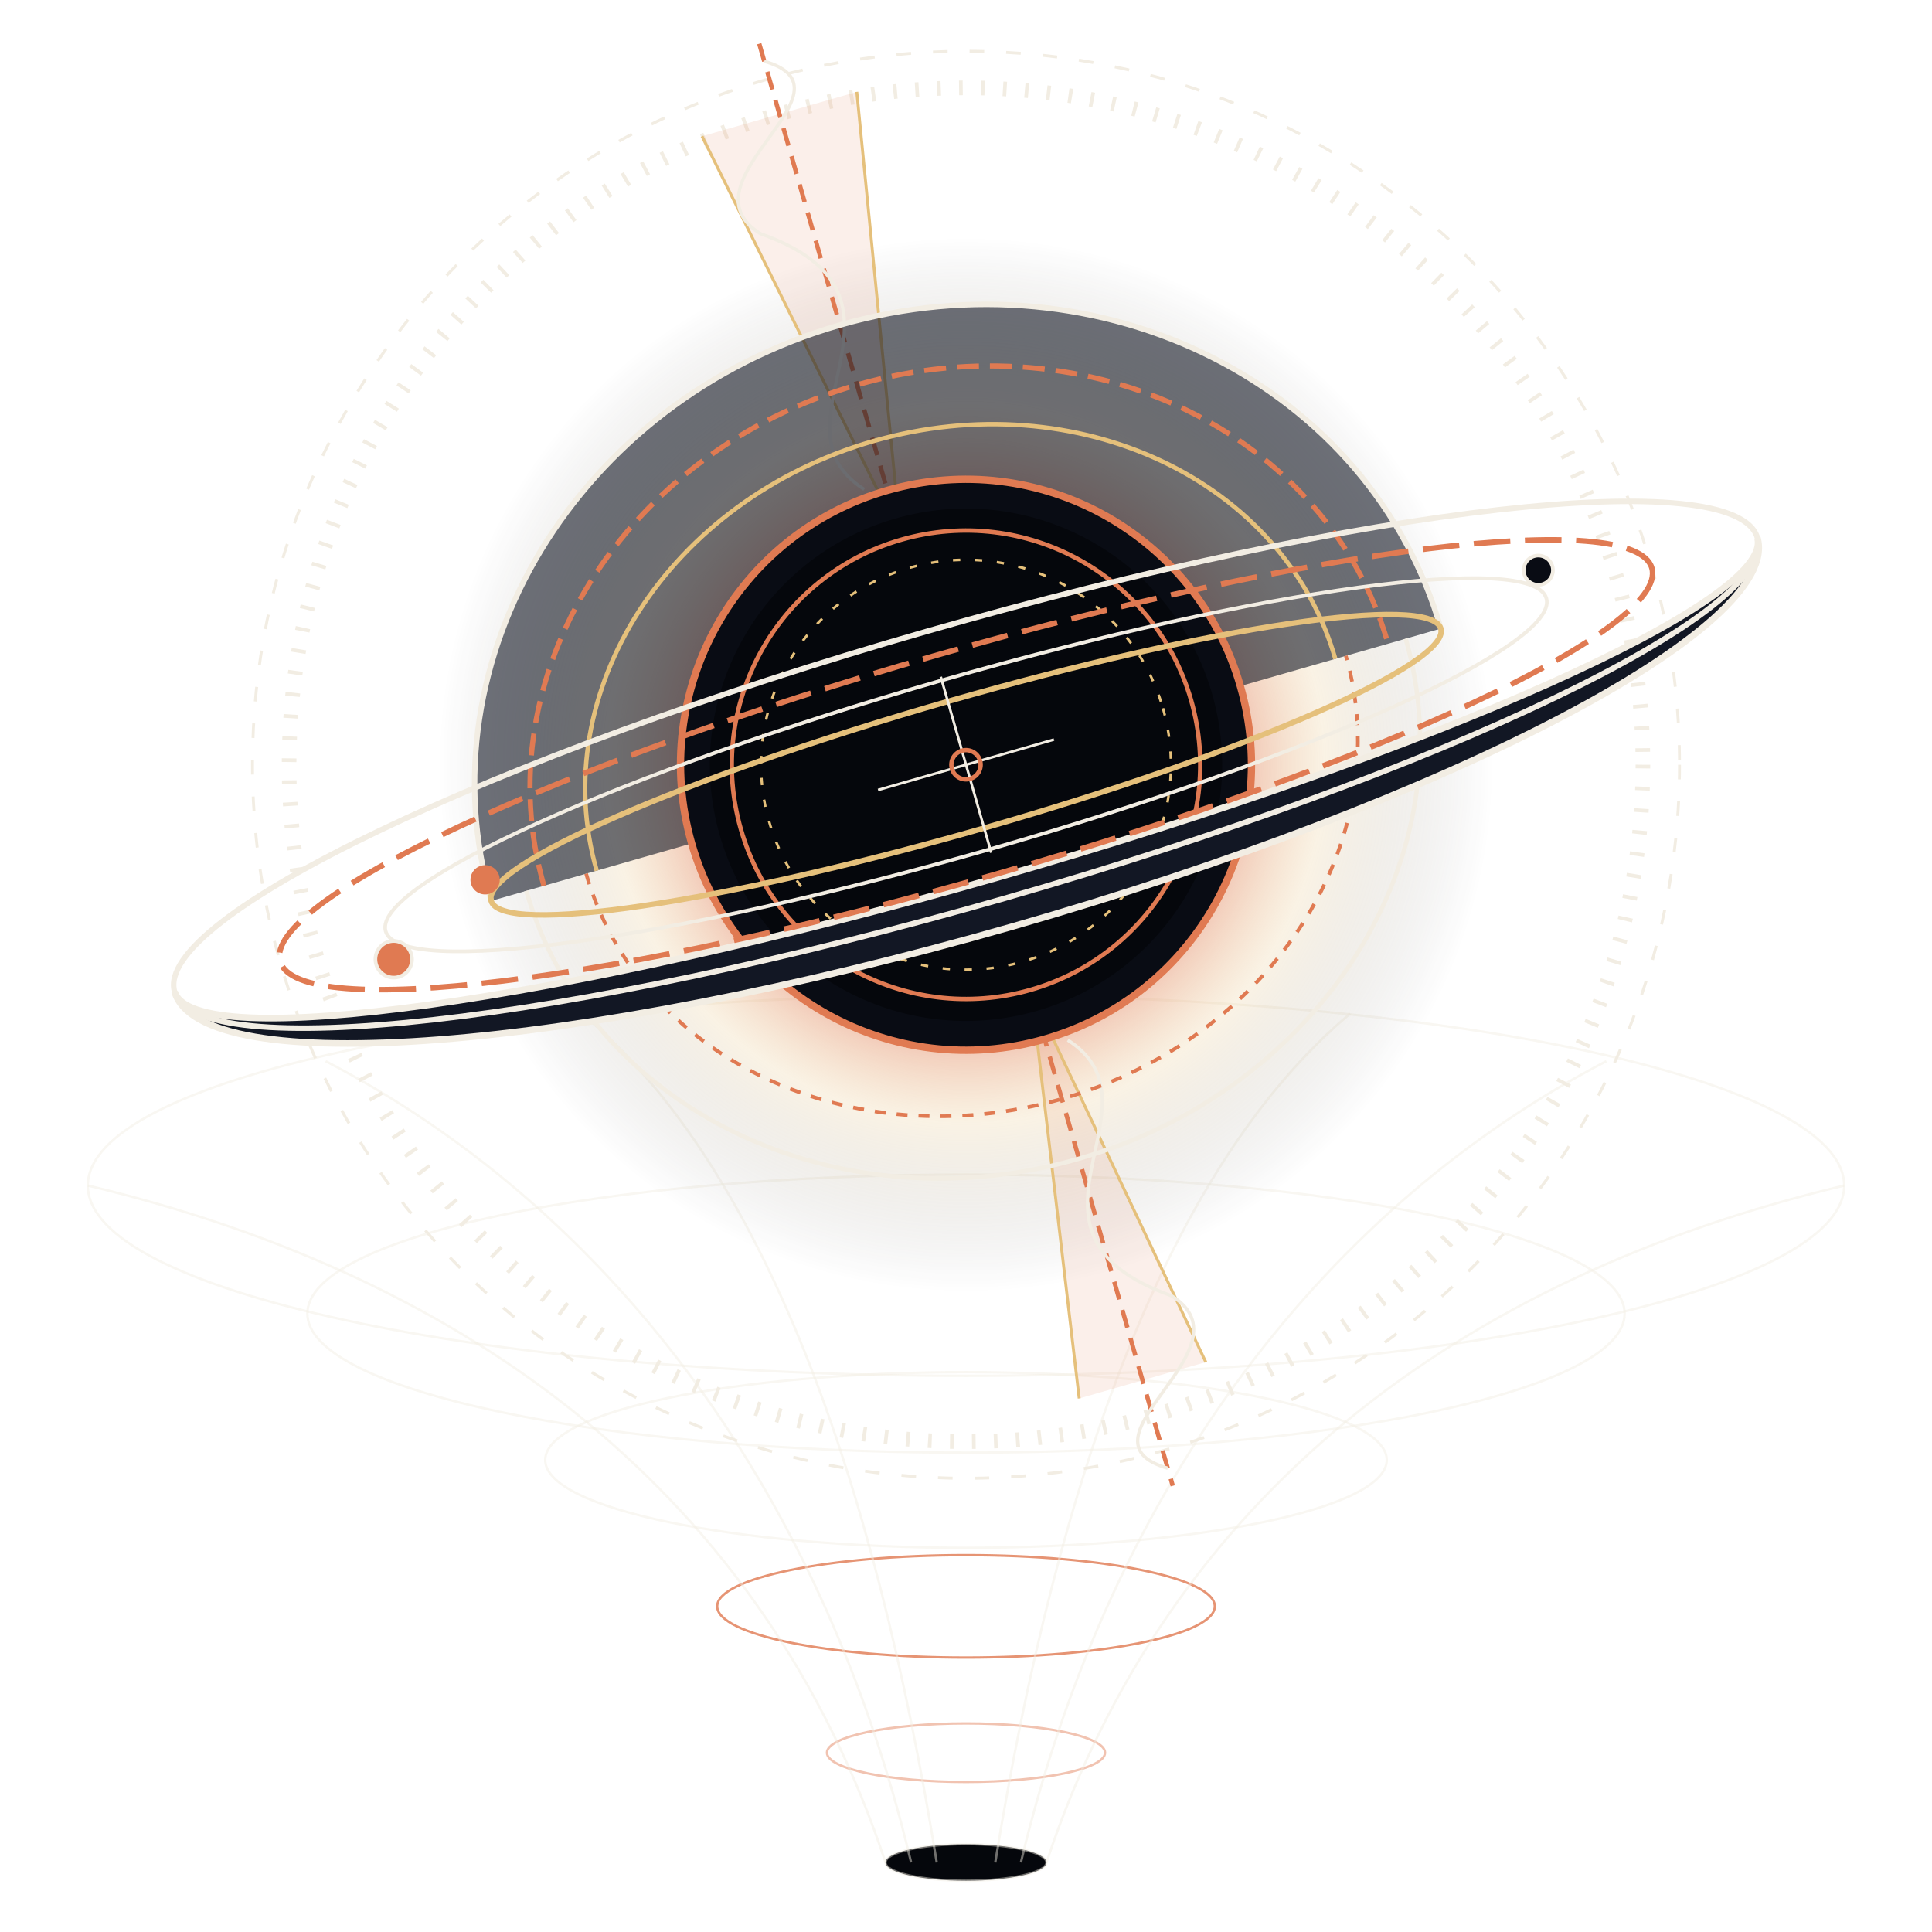
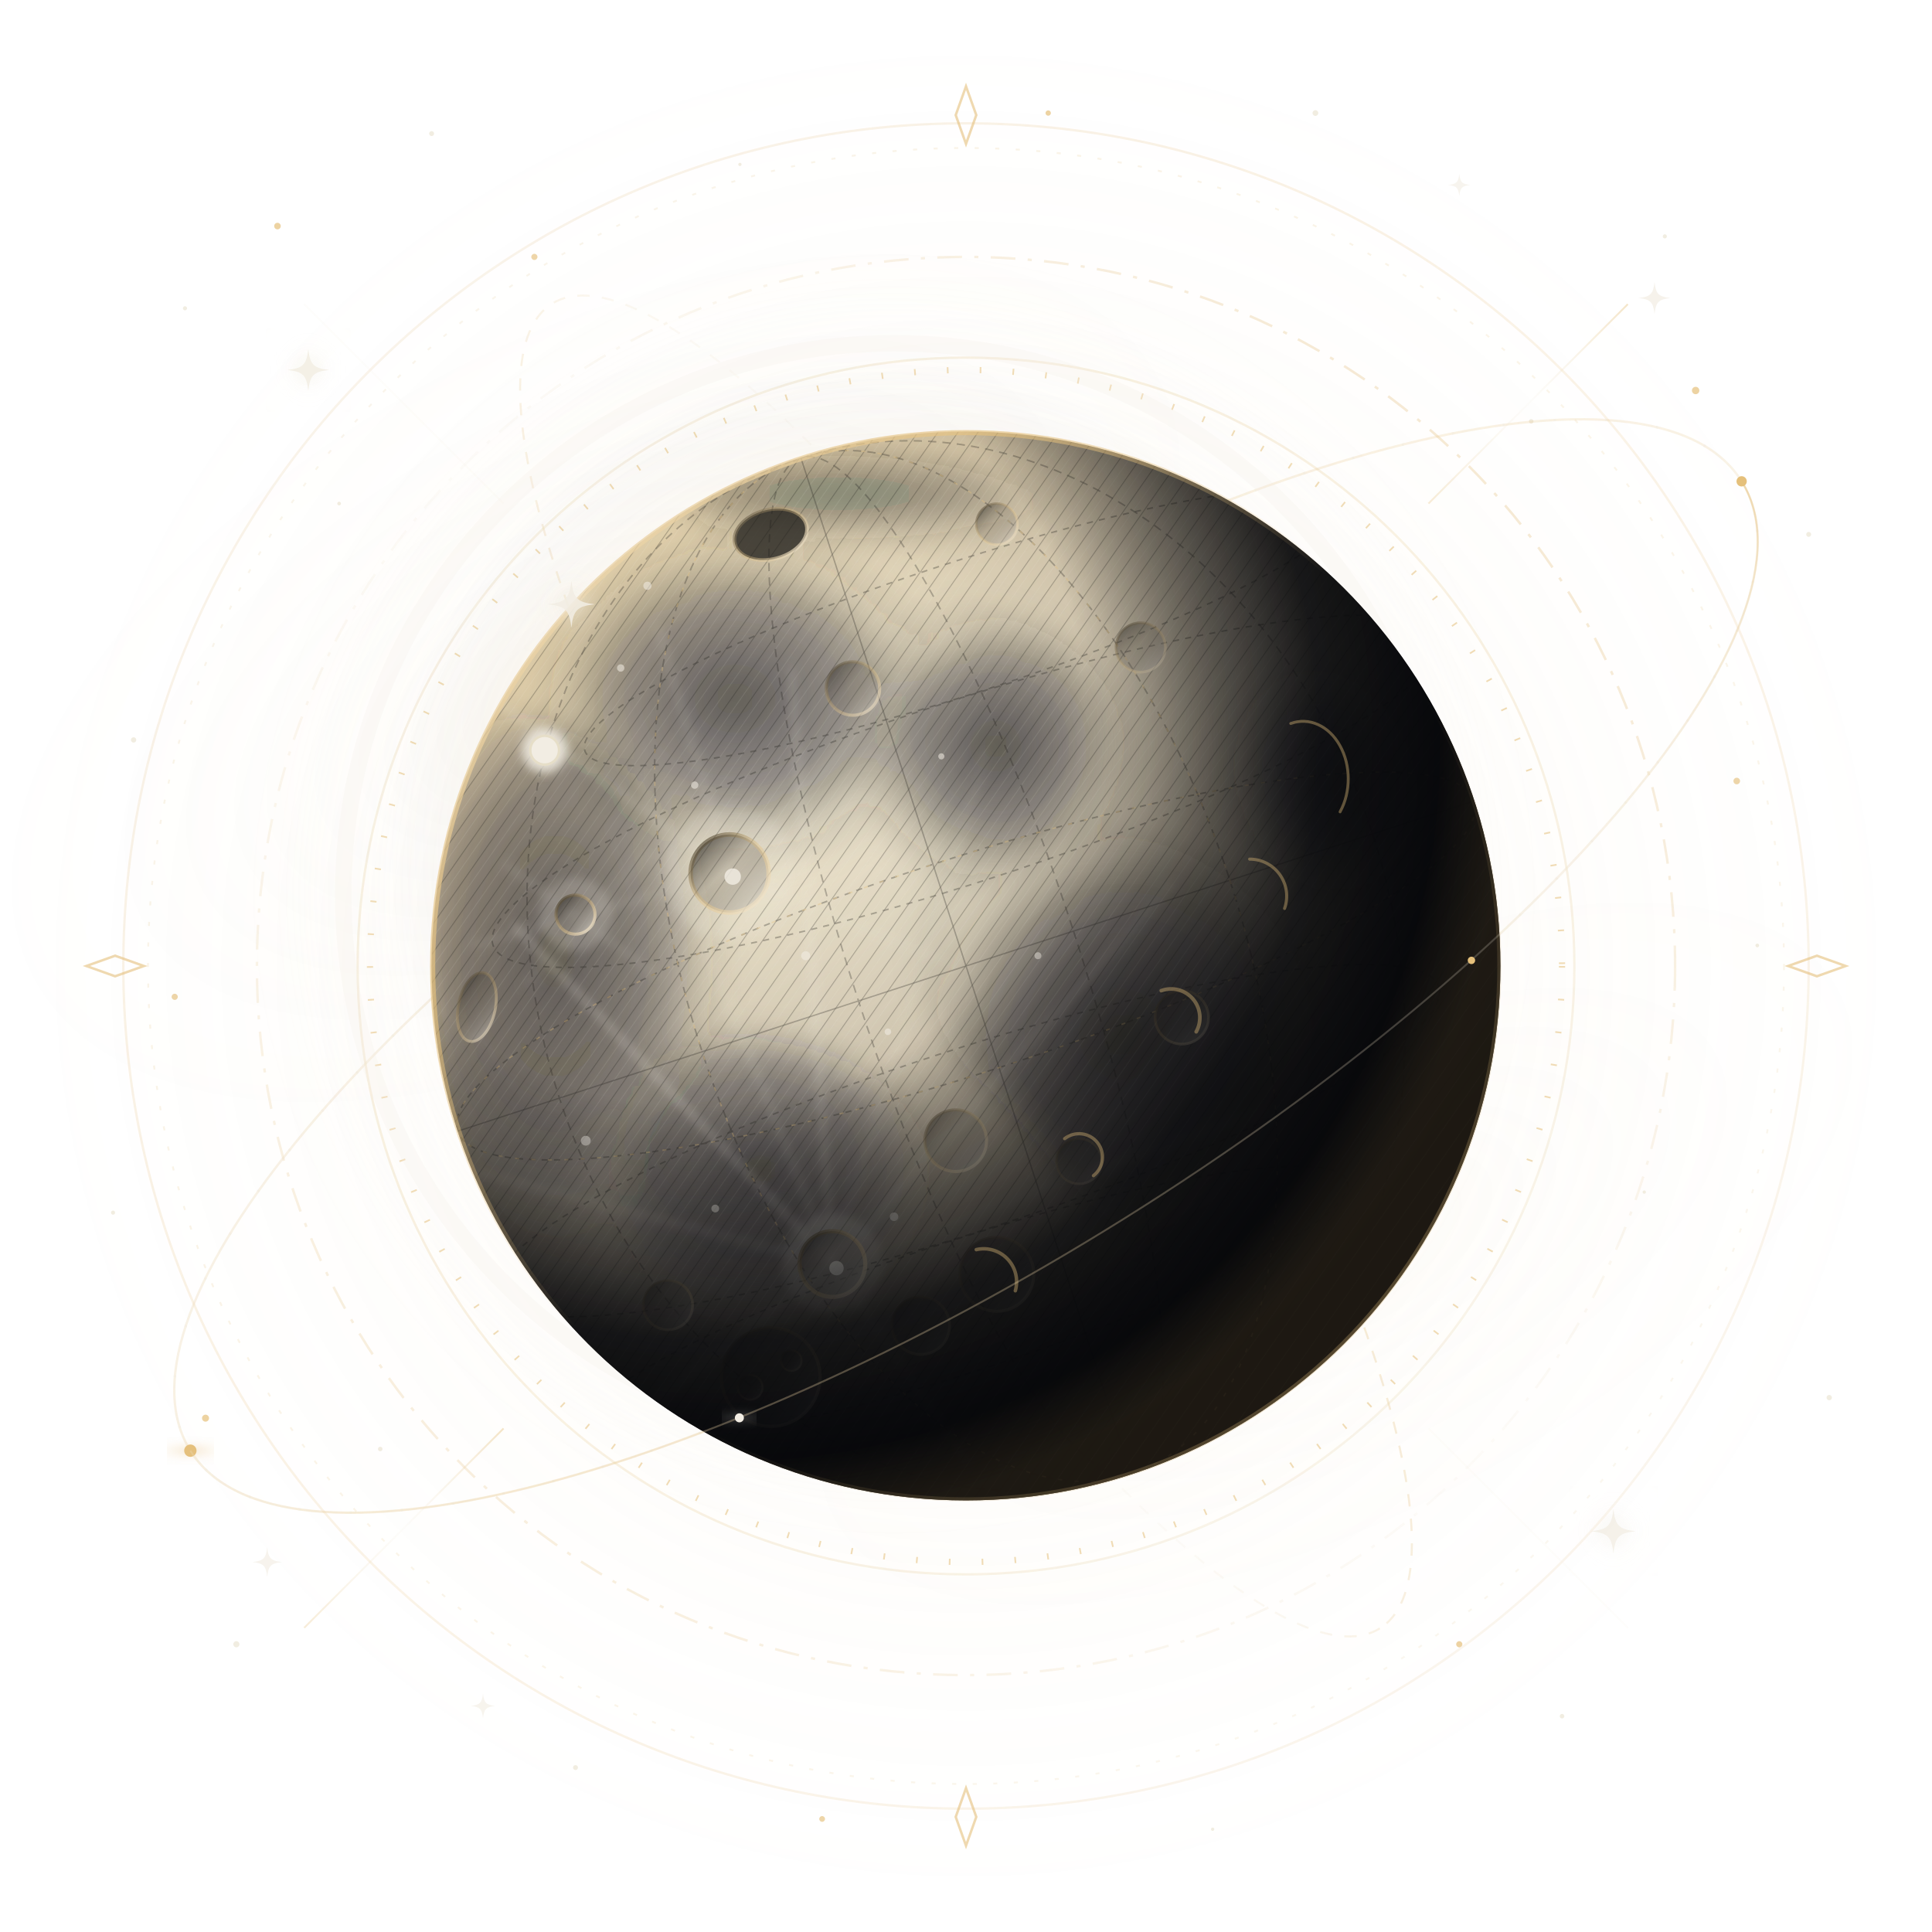
- <svg xmlns="http://www.w3.org/2000/svg" viewBox="36 36 528 528" width="100%" height="100%">
+ <svg xmlns="http://www.w3.org/2000/svg" viewBox="30 30 940 940" width="1000" height="1000">
  <defs>
-     <radialGradient id="photon-glow" cx="50%" cy="50%" r="50%">
-       <stop offset="40%" stop-color="#05070C" stop-opacity="0" />
-       <stop offset="52%" stop-color="#E07A52" stop-opacity="0.45" />
-       <stop offset="68%" stop-color="#E5C07B" stop-opacity="0.2" />
-       <stop offset="100%" stop-color="#090C14" stop-opacity="0" />
-     </radialGradient>
+     <radialGradient id="corona-outer" cx="50%" cy="50%" r="50%">
+       <stop offset="0%" stop-color="#E5C07B" stop-opacity="0.18" />
+       <stop offset="38%" stop-color="#F2EDE3" stop-opacity="0.07" />
+       <stop offset="70%" stop-color="#E5C07B" stop-opacity="0.02" />
+       <stop offset="100%" stop-color="#E5C07B" stop-opacity="0" />
+     </radialGradient>
+     <radialGradient id="corona-inner" cx="46%" cy="44%" r="36%">
+       <stop offset="0%" stop-color="#F2EDE3" stop-opacity="0.42" />
+       <stop offset="55%" stop-color="#E5C07B" stop-opacity="0.18" />
+       <stop offset="80%" stop-color="#C8A96E" stop-opacity="0.05" />
+       <stop offset="100%" stop-color="#06070A" stop-opacity="0" />
+     </radialGradient>
+     <radialGradient id="lunar-surface" cx="34%" cy="32%" r="68%" fx="28%" fy="26%">
+       <stop offset="0%" stop-color="#F2EDE3" />
+       <stop offset="22%" stop-color="#E6DEC8" />
+       <stop offset="48%" stop-color="#C9BEA7" />
+       <stop offset="74%" stop-color="#7E7566" />
+       <stop offset="90%" stop-color="#3A3631" />
+       <stop offset="100%" stop-color="#171615" />
+     </radialGradient>
+     <linearGradient id="warm-albedo" x1="15%" y1="15%" x2="85%" y2="85%">
+       <stop offset="0%" stop-color="#E5C07B" stop-opacity="0.32" />
+       <stop offset="48%" stop-color="#F2EDE3" stop-opacity="0.12" />
+       <stop offset="100%" stop-color="#8A6D3B" stop-opacity="0.24" />
+     </linearGradient>
+     <radialGradient id="mare-dark" cx="45%" cy="45%" r="55%">
+       <stop offset="0%" stop-color="#0D1018" stop-opacity="0.62" />
+       <stop offset="65%" stop-color="#151924" stop-opacity="0.40" />
+       <stop offset="100%" stop-color="#4A453D" stop-opacity="0" />
+     </radialGradient>
+     <radialGradient id="mare-deep" cx="50%" cy="50%" r="50%">
+       <stop offset="0%" stop-color="#0D1018" stop-opacity="0.68" />
+       <stop offset="70%" stop-color="#151924" stop-opacity="0.36" />
+       <stop offset="100%" stop-color="#3A3631" stop-opacity="0" />
+     </radialGradient>
+     <radialGradient id="terminator-shadow" cx="28%" cy="30%" r="72%" fx="22%" fy="24%">
+       <stop offset="0%" stop-color="#06070A" stop-opacity="0" />
+       <stop offset="50%" stop-color="#06070A" stop-opacity="0" />
+       <stop offset="66%" stop-color="#06070A" stop-opacity="0.52" />
+       <stop offset="78%" stop-color="#06070A" stop-opacity="0.86" />
+       <stop offset="92%" stop-color="#040508" stop-opacity="0.95" />
+       <stop offset="100%" stop-color="#1A1610" stop-opacity="0.88" />
+     </radialGradient>
+     <linearGradient id="sunlit-limb" x1="0%" y1="0%" x2="75%" y2="75%">
+       <stop offset="0%" stop-color="#F2EDE3" stop-opacity="0.95" />
+       <stop offset="35%" stop-color="#E5C07B" stop-opacity="0.65" />
+       <stop offset="65%" stop-color="#E5C07B" stop-opacity="0" />
+     </linearGradient>
+     <linearGradient id="earthshine-limb" x1="100%" y1="100%" x2="25%" y2="25%">
+       <stop offset="0%" stop-color="#E5C07B" stop-opacity="0.55" />
+       <stop offset="28%" stop-color="#C8A96E" stop-opacity="0.22" />
+       <stop offset="55%" stop-color="#C8A96E" stop-opacity="0" />
+     </linearGradient>
+     <linearGradient id="crater-pit" x1="0%" y1="0%" x2="100%" y2="100%">
+       <stop offset="0%" stop-color="#141311" stop-opacity="0.78" />
+       <stop offset="45%" stop-color="#575046" stop-opacity="0.25" />
+       <stop offset="100%" stop-color="#F2EDE3" stop-opacity="0.75" />
+     </linearGradient>
+     <linearGradient id="crater-rim-light" x1="100%" y1="100%" x2="0%" y2="0%">
+       <stop offset="0%" stop-color="#F2EDE3" stop-opacity="0.9" />
+       <stop offset="50%" stop-color="#E5C07B" stop-opacity="0.35" />
+       <stop offset="100%" stop-color="#1E1D1A" stop-opacity="0.7" />
+     </linearGradient>
+     <linearGradient id="ring-cyan" x1="0%" y1="0%" x2="100%" y2="100%">
+       <stop offset="0%" stop-color="#F2EDE3" stop-opacity="0.78" />
+       <stop offset="50%" stop-color="#E5C07B" stop-opacity="0.32" />
+       <stop offset="100%" stop-color="#F2EDE3" stop-opacity="0.62" />
+     </linearGradient>
+     <linearGradient id="ring-gold" x1="100%" y1="0%" x2="0%" y2="100%">
+       <stop offset="0%" stop-color="#E5C07B" stop-opacity="0.85" />
+       <stop offset="50%" stop-color="#F2EDE3" stop-opacity="0.28" />
+       <stop offset="100%" stop-color="#E5C07B" stop-opacity="0.62" />
+     </linearGradient>
+     <filter id="glow-soft" x="-30%" y="-30%" width="160%" height="160%">
+       <feGaussianBlur stdDeviation="18" result="blur" />
+       <feComposite in="SourceGraphic" in2="blur" operator="over" />
+     </filter>
+     <filter id="glow-intense" x="-50%" y="-50%" width="200%" height="200%">
+       <feGaussianBlur stdDeviation="6" result="blur1" />
+       <feGaussianBlur stdDeviation="24" result="blur2" />
+       <feMerge>
+         <feMergeNode in="blur2" />
+         <feMergeNode in="blur1" />
+         <feMergeNode in="SourceGraphic" />
+       </feMerge>
+     </filter>
+     <filter id="mare-blur" x="-20%" y="-20%" width="140%" height="140%">
+       <feGaussianBlur stdDeviation="8" />
+     </filter>
+     <filter id="ray-blur" x="-20%" y="-20%" width="140%" height="140%">
+       <feGaussianBlur stdDeviation="2.5" />
+     </filter>
+     <clipPath id="moon-clip">
+       <circle cx="500" cy="500" r="260" />
+     </clipPath>
+     <g id="star-sparkle">
+       <path d="M 0,-12 C 1,-3 3,-1 12,0 C 3,1 1,3 0,12 C -1,3 -3,1 -12,0 C -3,-1 -1,-3 0,-12 Z" fill="#F2EDE3" />
+       <circle cx="0" cy="0" r="2" fill="#F2EDE3" />
+     </g>
+     <pattern id="obs-copper-hatch" width="8" height="8" patternUnits="userSpaceOnUse" patternTransform="rotate(35)">
+       <line x1="0" y1="0" x2="0" y2="8" stroke="#1E1D1A" stroke-width="0.9" stroke-opacity="0.42" />
+       <line x1="4" y1="0" x2="4" y2="8" stroke="#F2EDE3" stroke-width="0.45" stroke-opacity="0.16" />
+     </pattern>
+     <pattern id="obs-terminator-hatch" width="6" height="6" patternUnits="userSpaceOnUse" patternTransform="rotate(-42)">
+       <line x1="0" y1="0" x2="0" y2="6" stroke="#E5C07B" stroke-width="0.55" stroke-opacity="0.22" />
+     </pattern>
  </defs>
-   <g stroke="#F2EDE3" stroke-width="0.65" stroke-opacity="0.45" fill="none">
-     <ellipse cx="300" cy="360" rx="240" ry="52" />
-     <ellipse cx="300" cy="395" rx="180" ry="38" />
-     <ellipse cx="300" cy="435" rx="115" ry="24" />
-     <ellipse cx="300" cy="475" rx="68" ry="14" stroke="#E07A52" stroke-opacity="0.8" />
-     <ellipse cx="300" cy="515" rx="38" ry="8" stroke="#E07A52" />
-     <ellipse cx="300" cy="545" rx="22" ry="5" fill="#05070C" />
-     <path d="M 60 360 C 165 385, 245 445, 278 545" />
-     <path d="M 125 326 C 200 365, 260 440, 285 545" />
-     <path d="M 195 313 C 245 355, 275 440, 292 545" />
-     <path d="M 540 360 C 435 385, 355 445, 322 545" />
-     <path d="M 475 326 C 400 365, 340 440, 315 545" />
-     <path d="M 405 313 C 355 355, 325 440, 308 545" />
-   </g>
-   <g transform="translate(300, 245)" fill="none" stroke="#F2EDE3">
-     <circle cx="0" cy="0" r="195" stroke-width="0.8" stroke-dasharray="4 6" />
-     <circle cx="0" cy="0" r="185" stroke-width="4" stroke-dasharray="1 5" />
-     <circle cx="0" cy="0" r="145" fill="url(#photon-glow)" stroke="none" />
-   </g>
-   <g transform="translate(300, 245) rotate(-16)">
-     <line x1="0" y1="-205" x2="0" y2="205" stroke="#E07A52" stroke-width="1.2" stroke-dasharray="5 3" />
-     <path d="M -22 -185 L 0 -65 L 22 -185" fill="#E07A52" fill-opacity="0.12" stroke="#E5C07B" stroke-width="0.8" />
-     <path d="M -18 175 L 0 65 L 18 175" fill="#E07A52" fill-opacity="0.12" stroke="#E5C07B" stroke-width="0.8" />
-     <path d="M -6 -80 C -28 -105, 28 -125, -14 -155 C -32 -175, 24 -185, 0 -200" fill="none" stroke="#F2EDE3" stroke-width="0.9" />
-     <path d="M 6 80 C 28 105, -28 125, 14 155 C 32 175, -24 185, 0 200" fill="none" stroke="#F2EDE3" stroke-width="0.9" />
-     <path d="M -135 0 A 135 125 0 0 1 135 0" fill="#121724" fill-opacity="0.6" stroke="#F2EDE3" stroke-width="1.5" />
-     <path d="M -120 0 A 120 108 0 0 1 120 0" fill="none" stroke="#E07A52" stroke-width="1.4" stroke-dasharray="6 3" />
-     <path d="M -105 0 A 105 92 0 0 1 105 0" fill="none" stroke="#E5C07B" stroke-width="1.2" />
-     <path d="M -125 0 A 125 112 0 0 0 125 0" fill="none" stroke="#F2EDE3" stroke-width="1.2" />
-     <path d="M -108 0 A 108 95 0 0 0 108 0" fill="none" stroke="#E07A52" stroke-width="1" stroke-dasharray="3 3" />
-     <circle cx="0" cy="0" r="78" fill="#090C14" stroke="#E07A52" stroke-width="2" />
-     <circle cx="0" cy="0" r="70" fill="#05070C" />
-     <circle cx="0" cy="0" r="64" fill="none" stroke="#E07A52" stroke-width="1.2" />
-     <circle cx="0" cy="0" r="56" fill="none" stroke="#E5C07B" stroke-width="0.7" stroke-dasharray="2 4" />
-     <path d="M -225 0 A 225 46 0 0 0 225 0 A 225 32 0 0 1 -225 0 Z" fill="#121724" stroke="#F2EDE3" stroke-width="1.8" />
-     <ellipse cx="0" cy="0" rx="225" ry="38" fill="none" stroke="#F2EDE3" stroke-width="1.5" />
-     <ellipse cx="0" cy="0" rx="195" ry="31" fill="none" stroke="#E07A52" stroke-width="1.5" stroke-dasharray="10 4" />
-     <ellipse cx="0" cy="0" rx="165" ry="24" fill="none" stroke="#F2EDE3" stroke-width="1" />
-     <ellipse cx="0" cy="0" rx="135" ry="18" fill="none" stroke="#E5C07B" stroke-width="1.5" />
-     <circle cx="-165" cy="8" r="5" fill="#E07A52" stroke="#F2EDE3" stroke-width="1" />
-     <circle cx="-135" cy="-6" r="4" fill="#E07A52" />
-     <circle cx="165" cy="-8" r="4" fill="#090C14" stroke="#F2EDE3" stroke-width="1" />
-     <line x1="-25" y1="0" x2="25" y2="0" stroke="#F2EDE3" stroke-width="0.7" />
-     <line x1="0" y1="-25" x2="0" y2="25" stroke="#F2EDE3" stroke-width="0.7" />
-     <circle cx="0" cy="0" r="4" fill="none" stroke="#E07A52" stroke-width="1.2" />
+   <g id="background">
+     <ellipse cx="320" cy="360" rx="340" ry="180" transform="rotate(-28 320 360)" fill="url(#corona-outer)" opacity="0.35" />
+     <ellipse cx="680" cy="640" rx="300" ry="140" transform="rotate(-28 680 640)" fill="url(#corona-outer)" opacity="0.25" />
+   </g>
+   <g id="starfield">
+     <g fill="#E6DEC8" opacity="0.55">
+       <circle cx="120" cy="180" r="1" />
+       <circle cx="240" cy="95" r="1.2" />
+       <circle cx="390" cy="110" r="0.8" />
+       <circle cx="670" cy="85" r="1.4" />
+       <circle cx="840" cy="145" r="1" />
+       <circle cx="910" cy="290" r="1.2" />
+       <circle cx="885" cy="490" r="0.9" />
+       <circle cx="920" cy="710" r="1.3" />
+       <circle cx="790" cy="865" r="1.1" />
+       <circle cx="620" cy="920" r="0.8" />
+       <circle cx="310" cy="890" r="1.2" />
+       <circle cx="145" cy="830" r="1.5" />
+       <circle cx="85" cy="620" r="1" />
+       <circle cx="95" cy="390" r="1.3" />
+       <circle cx="195" cy="275" r="0.9" />
+       <circle cx="775" cy="235" r="1.1" />
+       <circle cx="830" cy="610" r="0.8" />
+       <circle cx="215" cy="735" r="1.1" />
+     </g>
+     <g fill="#E5C07B" opacity="0.7">
+       <circle cx="165" cy="140" r="1.6" />
+       <circle cx="855" cy="220" r="1.8" />
+       <circle cx="740" cy="830" r="1.5" />
+       <circle cx="130" cy="720" r="1.7" />
+       <circle cx="540" cy="85" r="1.3" />
+     </g>
+     <g fill="#E5C07B" opacity="0.65">
+       <circle cx="290" cy="155" r="1.5" />
+       <circle cx="875" cy="410" r="1.6" />
+       <circle cx="430" cy="915" r="1.4" />
+       <circle cx="115" cy="515" r="1.5" />
+     </g>
+     <use href="#star-sparkle" transform="translate(180, 210) scale(0.85)" opacity="0.85" filter="url(#glow-intense)" />
+     <use href="#star-sparkle" transform="translate(835, 175) scale(0.65)" opacity="0.7" />
+     <use href="#star-sparkle" transform="translate(815, 775) scale(0.9)" opacity="0.8" filter="url(#glow-intense)" />
+     <use href="#star-sparkle" transform="translate(160, 790) scale(0.6)" opacity="0.65" />
+     <use href="#star-sparkle" transform="translate(740, 120) scale(0.45)" opacity="0.6" />
+     <use href="#star-sparkle" transform="translate(265, 860) scale(0.5)" opacity="0.6" />
+   </g>
+   <g id="celestial-geometry">
+     <circle cx="500" cy="500" r="410" fill="none" stroke="url(#ring-cyan)" stroke-width="1.15" opacity="0.55" />
+     <circle cx="500" cy="500" r="398" fill="none" stroke="url(#ring-cyan)" stroke-width="0.9" stroke-dasharray="2 8" opacity="0.5" />
+     <circle cx="500" cy="500" r="345" fill="none" stroke="url(#ring-gold)" stroke-width="1.2" stroke-dasharray="12 6 2 6" opacity="0.6" />
+     <circle cx="500" cy="500" r="296" fill="none" stroke="url(#ring-cyan)" stroke-width="1.15" opacity="0.64" />
+     <circle cx="500" cy="500" r="290" fill="none" stroke="#E5C07B" stroke-width="3" stroke-dasharray="0.8 15.17" opacity="0.55" />
+     <g transform="rotate(-32 500 500)">
+       <ellipse cx="500" cy="500" rx="445" ry="145" fill="none" stroke="url(#ring-cyan)" stroke-width="1.15" opacity="0.64" />
+       <ellipse cx="500" cy="500" rx="445" ry="145" fill="none" stroke="#F2EDE3" stroke-width="1.2" stroke-dasharray="1 24" opacity="0.55" />
+       <circle cx="55" cy="500" r="3" fill="#E5C07B" filter="url(#glow-intense)" />
+       <circle cx="945" cy="500" r="2.5" fill="#E5C07B" />
+     </g>
+     <g transform="rotate(58 500 500)">
+       <ellipse cx="500" cy="500" rx="380" ry="95" fill="none" stroke="url(#ring-gold)" stroke-width="1.0" stroke-dasharray="6 6" opacity="0.55" />
+     </g>
+     <g stroke="url(#ring-cyan)" stroke-width="1.0" opacity="0.58">
+       <line x1="500" y1="45" x2="500" y2="185" />
+       <line x1="500" y1="815" x2="500" y2="955" />
+       <line x1="45" y1="500" x2="185" y2="500" />
+       <line x1="815" y1="500" x2="955" y2="500" />
+     </g>
+     <g stroke="url(#ring-gold)" stroke-width="0.9" opacity="0.48">
+       <line x1="178" y1="178" x2="275" y2="275" />
+       <line x1="822" y1="822" x2="725" y2="725" />
+       <line x1="822" y1="178" x2="725" y2="275" />
+       <line x1="178" y1="822" x2="275" y2="725" />
+     </g>
+     <polygon points="500,72 505,86 500,100 495,86" fill="none" stroke="#E5C07B" stroke-width="1.2" opacity="0.6" />
+     <polygon points="500,900 505,914 500,928 495,914" fill="none" stroke="#E5C07B" stroke-width="1.2" opacity="0.6" />
+     <polygon points="72,500 86,495 100,500 86,505" fill="none" stroke="#E5C07B" stroke-width="1.2" opacity="0.6" />
+     <polygon points="900,500 914,495 928,500 914,505" fill="none" stroke="#E5C07B" stroke-width="1.2" opacity="0.6" />
+   </g>
+   <g id="lunar-corona">
+     <circle cx="500" cy="500" r="460" fill="url(#corona-outer)" />
+     <circle cx="485" cy="485" r="335" fill="url(#corona-inner)" />
+     <circle cx="465" cy="465" r="268" fill="none" stroke="#F2EDE3" stroke-width="8" opacity="0.25" filter="url(#glow-soft)" />
+   </g>
+   <g id="moon-sphere" clip-path="url(#moon-clip)">
+     <circle cx="500" cy="500" r="260" fill="url(#lunar-surface)" />
+     <circle cx="500" cy="500" r="260" fill="url(#warm-albedo)" />
+     <circle cx="420" cy="410" r="230" fill="none" stroke="#F2EDE3" stroke-width="40" opacity="0.08" filter="url(#mare-blur)" />
+     <g id="lunar-maria" filter="url(#mare-blur)">
+       <path d="M 320,330 C 355,285 430,285 465,325 C 495,360 475,425 430,440 C 375,455 315,430 300,385 C 290,355 300,345 320,330 Z" fill="url(#mare-deep)" stroke="#1E1D1A" stroke-width="1.2" stroke-dasharray="4 2" />
+       <path d="M 255,390 C 285,365 340,395 365,445 C 390,495 375,585 330,625 C 295,655 255,610 245,545 C 235,480 230,410 255,390 Z" fill="url(#mare-dark)" stroke="#1E1D1A" stroke-width="1.0" stroke-dasharray="3 3" />
+       <path d="M 475,335 C 515,320 565,345 575,385 C 585,425 545,460 505,455 C 465,450 445,410 455,375 C 460,355 465,340 475,335 Z" fill="url(#mare-deep)" stroke="#1E1D1A" stroke-width="1.2" stroke-dasharray="4 2" />
+       <path d="M 520,440 C 575,425 635,450 660,500 C 685,550 660,620 610,630 C 565,640 545,585 510,555 C 470,520 475,455 520,440 Z" fill="url(#mare-deep)" stroke="#1E1D1A" stroke-width="1.2" stroke-dasharray="4 2" />
+       <ellipse cx="675" cy="410" rx="42" ry="54" transform="rotate(-18 675 410)" fill="url(#mare-deep)" stroke="#1E1D1A" stroke-width="1.2" stroke-dasharray="4 2" />
+       <path d="M 355,545 C 395,525 465,545 480,590 C 495,635 450,680 395,675 C 340,670 325,620 335,580 C 340,560 345,550 355,545 Z" fill="url(#mare-dark)" stroke="#1E1D1A" stroke-width="1.0" stroke-dasharray="3 3" />
+       <path d="M 355,265 C 410,245 495,250 540,275 C 510,295 435,295 375,285 Z" fill="url(#mare-dark)" stroke="#1E1D1A" stroke-width="1.0" stroke-dasharray="3 3" opacity="0.7" />
+     </g>
+     <g id="ejecta-rays" filter="url(#ray-blur)" opacity="0.55">
+       <g transform="translate(435, 645)" stroke="#F2EDE3" stroke-linecap="round">
+         <line x1="0" y1="0" x2="-155" y2="-165" stroke-width="2.2" opacity="0.7" />
+         <line x1="0" y1="0" x2="-95" y2="-240" stroke-width="1.5" opacity="0.5" />
+         <line x1="0" y1="0" x2="-20" y2="-290" stroke-width="1.8" opacity="0.6" />
+         <line x1="0" y1="0" x2="75" y2="-250" stroke-width="1.2" opacity="0.45" />
+         <line x1="0" y1="0" x2="165" y2="-185" stroke-width="2" opacity="0.5" />
+         <line x1="0" y1="0" x2="210" y2="-75" stroke-width="1.4" opacity="0.35" />
+         <line x1="0" y1="0" x2="-175" y2="-45" stroke-width="1.6" opacity="0.6" />
+         <line x1="0" y1="0" x2="-110" y2="85" stroke-width="1.8" opacity="0.55" />
+         <line x1="0" y1="0" x2="65" y2="95" stroke-width="1.5" opacity="0.4" />
+         <circle cx="0" cy="0" r="24" fill="#F2EDE3" opacity="0.45" />
+       </g>
+       <g transform="translate(385, 455)" stroke="#F2EDE3" stroke-linecap="round">
+         <circle cx="0" cy="0" r="32" fill="#F2EDE3" opacity="0.35" />
+         <line x1="0" y1="0" x2="-115" y2="-85" stroke-width="1.6" opacity="0.65" />
+         <line x1="0" y1="0" x2="-125" y2="35" stroke-width="1.4" opacity="0.55" />
+         <line x1="0" y1="0" x2="85" y2="-95" stroke-width="1.5" opacity="0.5" />
+         <line x1="0" y1="0" x2="110" y2="45" stroke-width="1.2" opacity="0.4" />
+         <line x1="0" y1="0" x2="-35" y2="-120" stroke-width="1.3" opacity="0.6" />
+       </g>
+       <g transform="translate(310, 475)">
+         <circle cx="0" cy="0" r="18" fill="#F2EDE3" opacity="0.4" />
+         <line x1="-35" y1="-25" x2="40" y2="30" stroke="#F2EDE3" stroke-width="1.4" opacity="0.5" />
+         <line x1="-25" y1="35" x2="35" y2="-30" stroke="#F2EDE3" stroke-width="1.2" opacity="0.5" />
+       </g>
+     </g>
+     <g id="engraved-selenograph" opacity="0.62">
+       <circle cx="500" cy="500" r="260" fill="url(#obs-copper-hatch)" />
+       <g fill="none" stroke="#1E1D1A" stroke-width="0.75" stroke-dasharray="3 3" opacity="0.48">
+         <ellipse cx="500" cy="500" rx="260" ry="52" transform="rotate(-18 500 500)" />
+         <ellipse cx="500" cy="415" rx="242" ry="44" transform="rotate(-18 500 415)" />
+         <ellipse cx="500" cy="585" rx="242" ry="44" transform="rotate(-18 500 585)" />
+         <ellipse cx="500" cy="335" rx="195" ry="32" transform="rotate(-18 500 335)" />
+         <ellipse cx="500" cy="665" rx="195" ry="32" transform="rotate(-18 500 665)" />
+       </g>
+       <g fill="none" stroke="#1E1D1A" stroke-width="0.75" stroke-dasharray="4 3" opacity="0.45" transform="rotate(-18 500 500)">
+         <ellipse cx="500" cy="500" rx="55" ry="260" />
+         <ellipse cx="500" cy="500" rx="135" ry="260" />
+         <ellipse cx="500" cy="500" rx="208" ry="260" />
+         <line x1="500" y1="240" x2="500" y2="760" stroke-dasharray="none" stroke-width="0.65" />
+         <line x1="240" y1="500" x2="760" y2="500" stroke-dasharray="none" stroke-width="0.65" />
+       </g>
+       <g fill="none" stroke="#E5C07B" stroke-width="0.7" stroke-dasharray="2 6" opacity="0.55" transform="rotate(-18 500 500)">
+         <ellipse cx="500" cy="500" rx="135" ry="260" />
+         <ellipse cx="500" cy="500" rx="260" ry="52" />
+       </g>
+     </g>
+     <g id="craters">
+       <g transform="translate(435, 645)">
+         <circle cx="0" cy="0" r="16" fill="url(#crater-pit)" stroke="url(#crater-rim-light)" stroke-width="2" />
+         <circle cx="2" cy="2" r="3.5" fill="#F2EDE3" opacity="0.85" />
+       </g>
+       <g transform="translate(385, 455)">
+         <circle cx="0" cy="0" r="19" fill="url(#crater-pit)" stroke="url(#crater-rim-light)" stroke-width="2.2" />
+         <circle cx="1.5" cy="1.5" r="4" fill="#F2EDE3" opacity="0.8" />
+       </g>
+       <g transform="translate(405, 290) rotate(-15)">
+         <ellipse cx="0" cy="0" rx="18" ry="12" fill="#1B1A17" opacity="0.75" stroke="url(#crater-rim-light)" stroke-width="1.8" />
+       </g>
+       <g transform="translate(295, 395)">
+         <circle cx="0" cy="0" r="11" fill="#F2EDE3" opacity="0.85" filter="url(#ray-blur)" />
+         <circle cx="0" cy="0" r="7" fill="#F2EDE3" stroke="#E6DEC8" stroke-width="1.2" />
+       </g>
+       <g transform="translate(310, 475)">
+         <circle cx="0" cy="0" r="9.5" fill="url(#crater-pit)" stroke="url(#crater-rim-light)" stroke-width="1.5" />
+       </g>
+       <g transform="translate(445, 365)">
+         <circle cx="0" cy="0" r="13" fill="url(#crater-pit)" stroke="url(#crater-rim-light)" stroke-width="1.5" opacity="0.8" />
+       </g>
+       <g transform="translate(262, 520) rotate(12)">
+         <ellipse cx="0" cy="0" rx="9" ry="17" fill="url(#crater-pit)" stroke="url(#crater-rim-light)" stroke-width="1.4" opacity="0.75" />
+       </g>
+       <g opacity="0.75">
+         <circle cx="405" cy="700" r="24" fill="url(#crater-pit)" stroke="url(#crater-rim-light)" stroke-width="1.6" />
+         <circle cx="395" cy="705" r="6" fill="url(#crater-pit)" stroke="url(#crater-rim-light)" stroke-width="1" />
+         <circle cx="415" cy="692" r="5" fill="url(#crater-pit)" stroke="url(#crater-rim-light)" stroke-width="1" />
+         <circle cx="478" cy="675" r="14" fill="url(#crater-pit)" stroke="url(#crater-rim-light)" stroke-width="1.4" />
+         <circle cx="515" cy="650" r="18" fill="url(#crater-pit)" stroke="url(#crater-rim-light)" stroke-width="1.5" />
+         <circle cx="355" cy="665" r="12" fill="url(#crater-pit)" stroke="url(#crater-rim-light)" stroke-width="1.3" />
+         <circle cx="495" cy="585" r="15" fill="url(#crater-pit)" stroke="url(#crater-rim-light)" stroke-width="1.5" />
+         <circle cx="555" cy="595" r="11" fill="url(#crater-pit)" stroke="url(#crater-rim-light)" stroke-width="1.2" />
+         <circle cx="605" cy="525" r="13" fill="url(#crater-pit)" stroke="url(#crater-rim-light)" stroke-width="1.3" />
+         <circle cx="585" cy="345" r="12" fill="url(#crater-pit)" stroke="url(#crater-rim-light)" stroke-width="1.3" />
+         <circle cx="515" cy="285" r="10" fill="url(#crater-pit)" stroke="url(#crater-rim-light)" stroke-width="1.2" />
+       </g>
+       <g fill="#F2EDE3" opacity="0.55">
+         <circle cx="345" cy="315" r="2" />
+         <circle cx="368" cy="412" r="1.8" />
+         <circle cx="422" cy="495" r="2.2" />
+         <circle cx="462" cy="532" r="1.6" />
+         <circle cx="315" cy="585" r="2.4" />
+         <circle cx="378" cy="618" r="1.9" />
+         <circle cx="465" cy="622" r="2.1" />
+         <circle cx="535" cy="495" r="1.7" />
+         <circle cx="488" cy="398" r="1.5" />
+         <circle cx="332" cy="355" r="1.8" />
+       </g>
+     </g>
+     <circle cx="500" cy="500" r="260" fill="url(#terminator-shadow)" />
+     <g fill="none" stroke="#C8A96E" stroke-linecap="round" opacity="0.45">
+       <path d="M 595,512 A 14,14 0 0 1 612,532" stroke-width="1.8" />
+       <path d="M 548,584 A 11,11 0 0 1 562,602" stroke-width="1.6" />
+       <path d="M 638,448 A 18,18 0 0 1 655,472" stroke-width="1.5" />
+       <path d="M 505,638 A 16,16 0 0 1 524,658" stroke-width="1.7" />
+       <path d="M 658,382 A 22,28 0 0 1 682,425" stroke-width="1.4" />
+     </g>
+   </g>
+   <g id="lunar-limb-highlights">
+     <circle cx="500" cy="500" r="259.5" fill="none" stroke="url(#sunlit-limb)" stroke-width="2.5" />
+     <circle cx="500" cy="500" r="259.5" fill="none" stroke="url(#earthshine-limb)" stroke-width="2" />
+   </g>
+   <g id="foreground-accents">
+     <g transform="rotate(-32 500 500)">
+       <path d="M 55,500 A 445,145 0 0 0 945,500" fill="none" stroke="url(#ring-gold)" stroke-width="0.9" opacity="0.65" />
+       <circle cx="290" cy="628" r="2.2" fill="#F2EDE3" filter="url(#glow-intense)" />
+       <circle cx="710" cy="628" r="1.8" fill="#E5C07B" />
+     </g>
+     <use href="#star-sparkle" transform="translate(308, 324) scale(0.95)" opacity="0.9" filter="url(#glow-intense)" />
  </g>
</svg>
